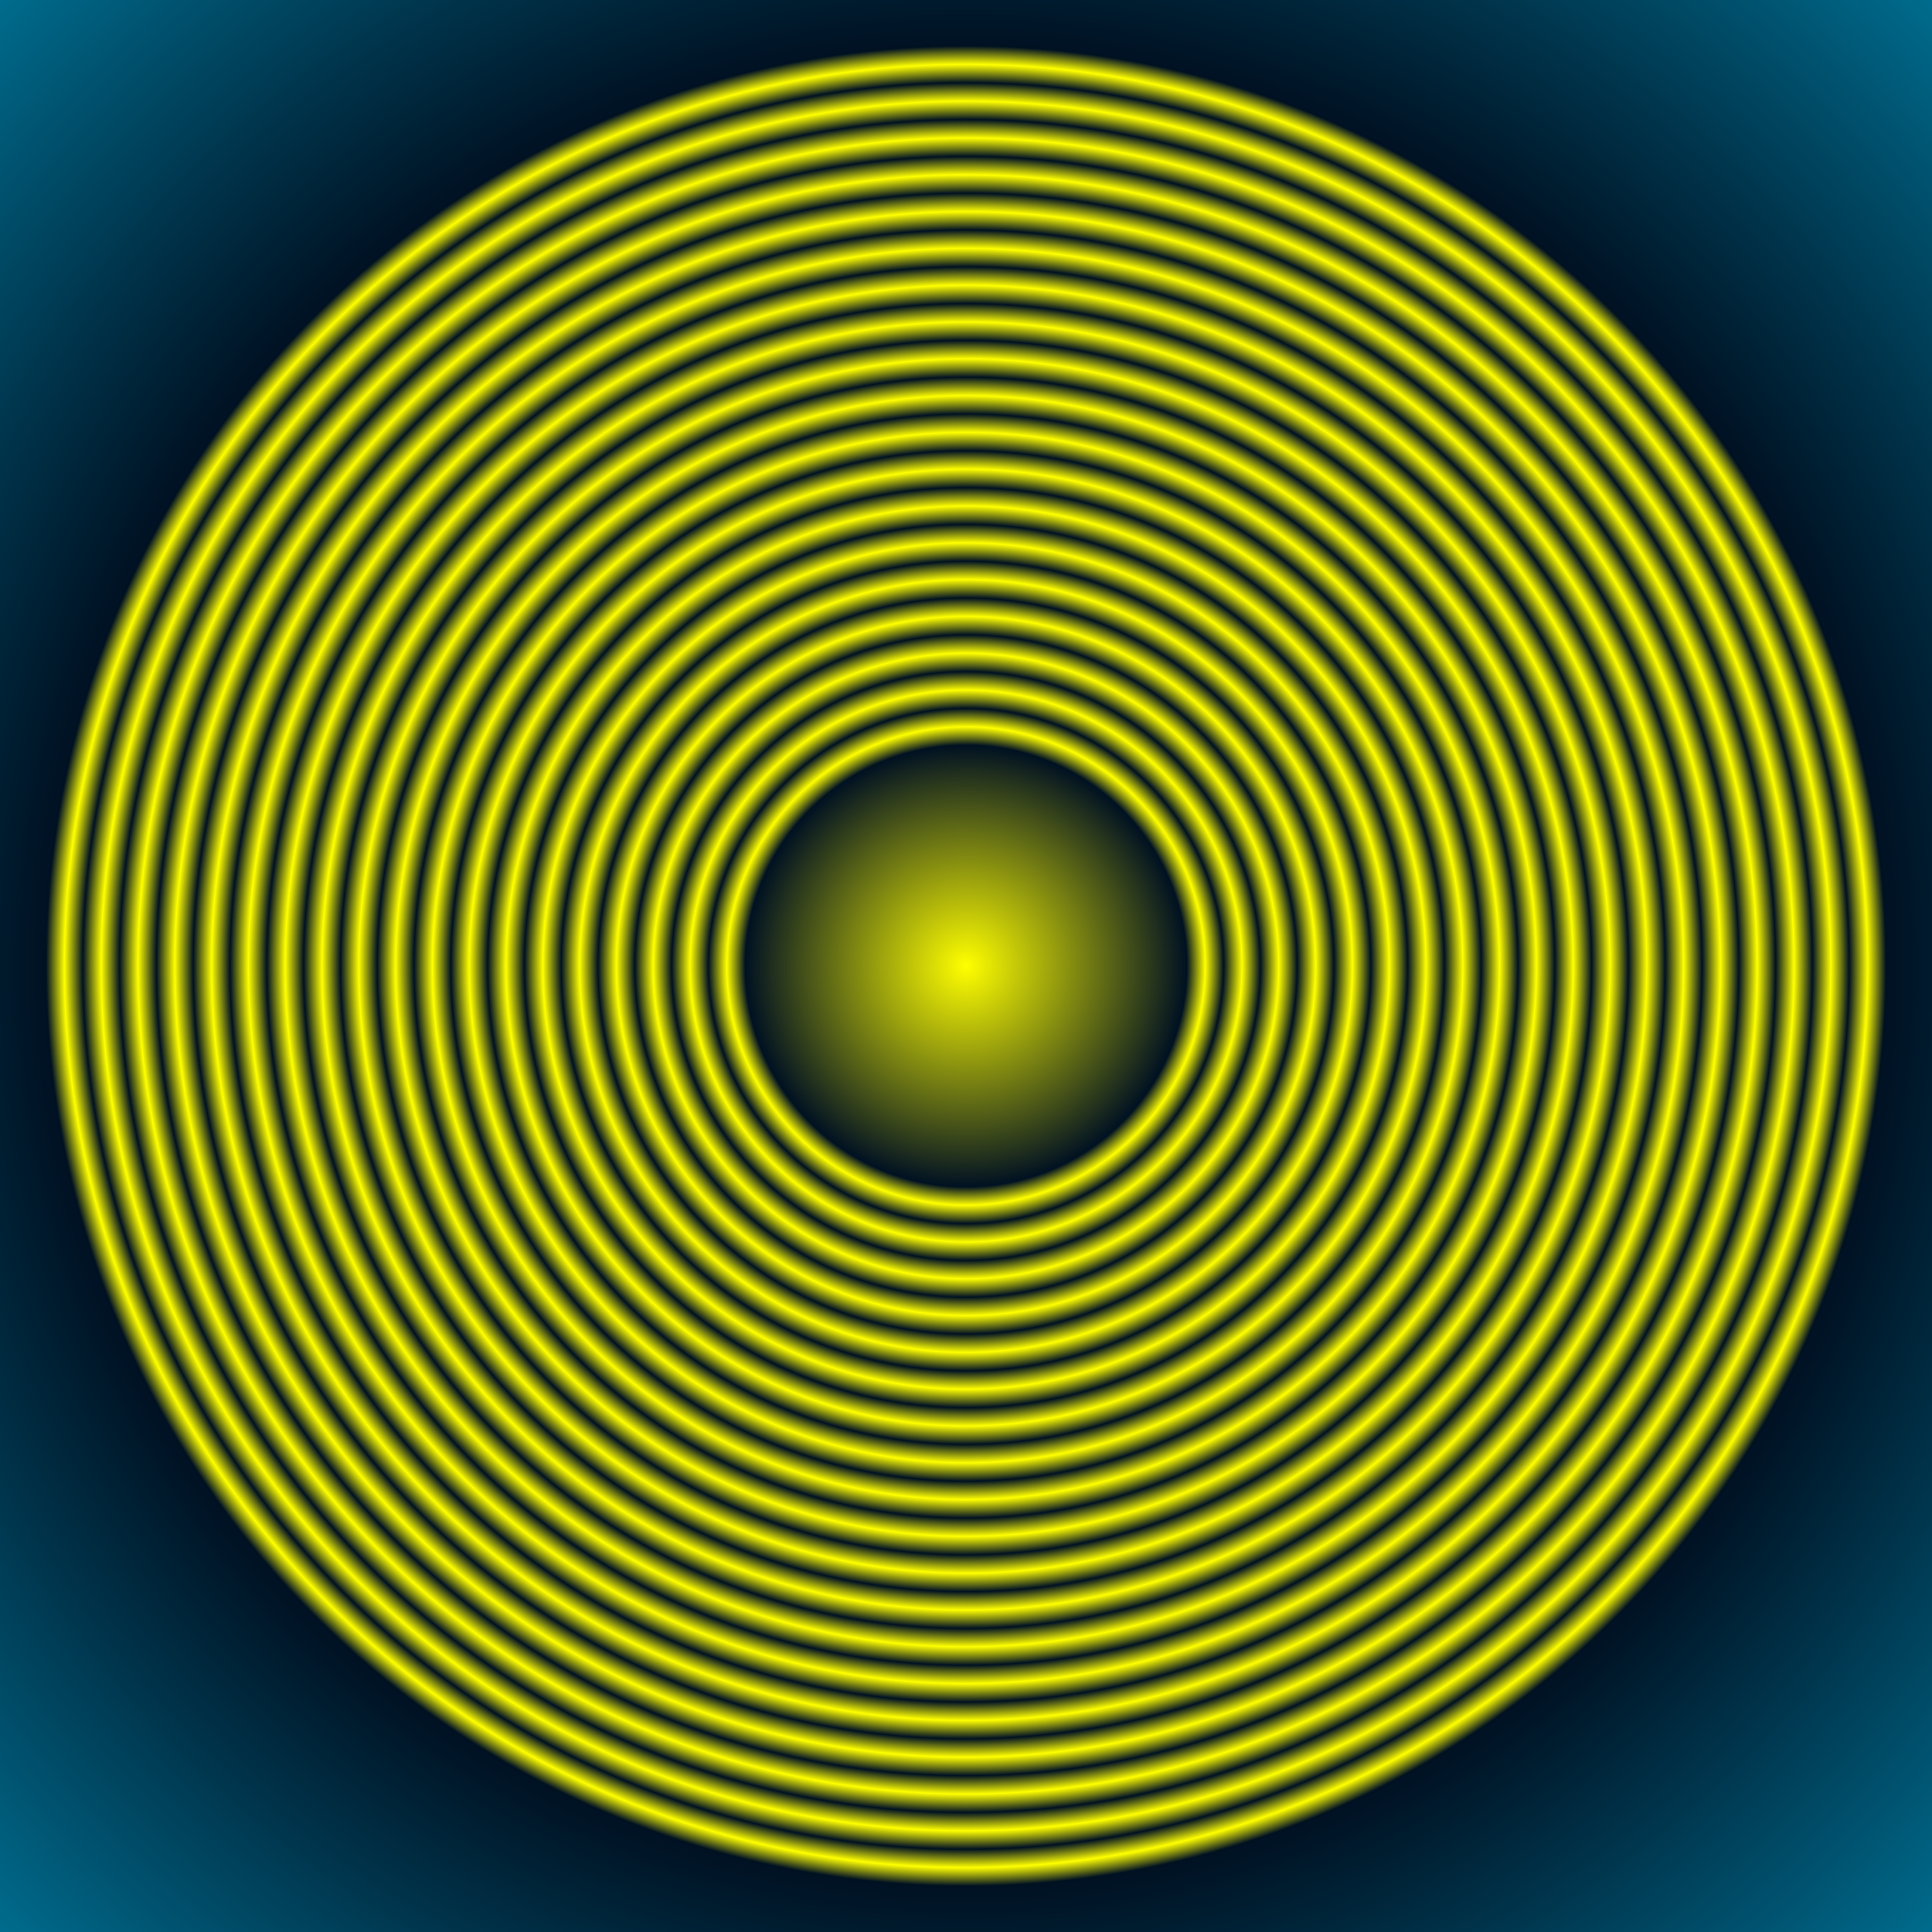
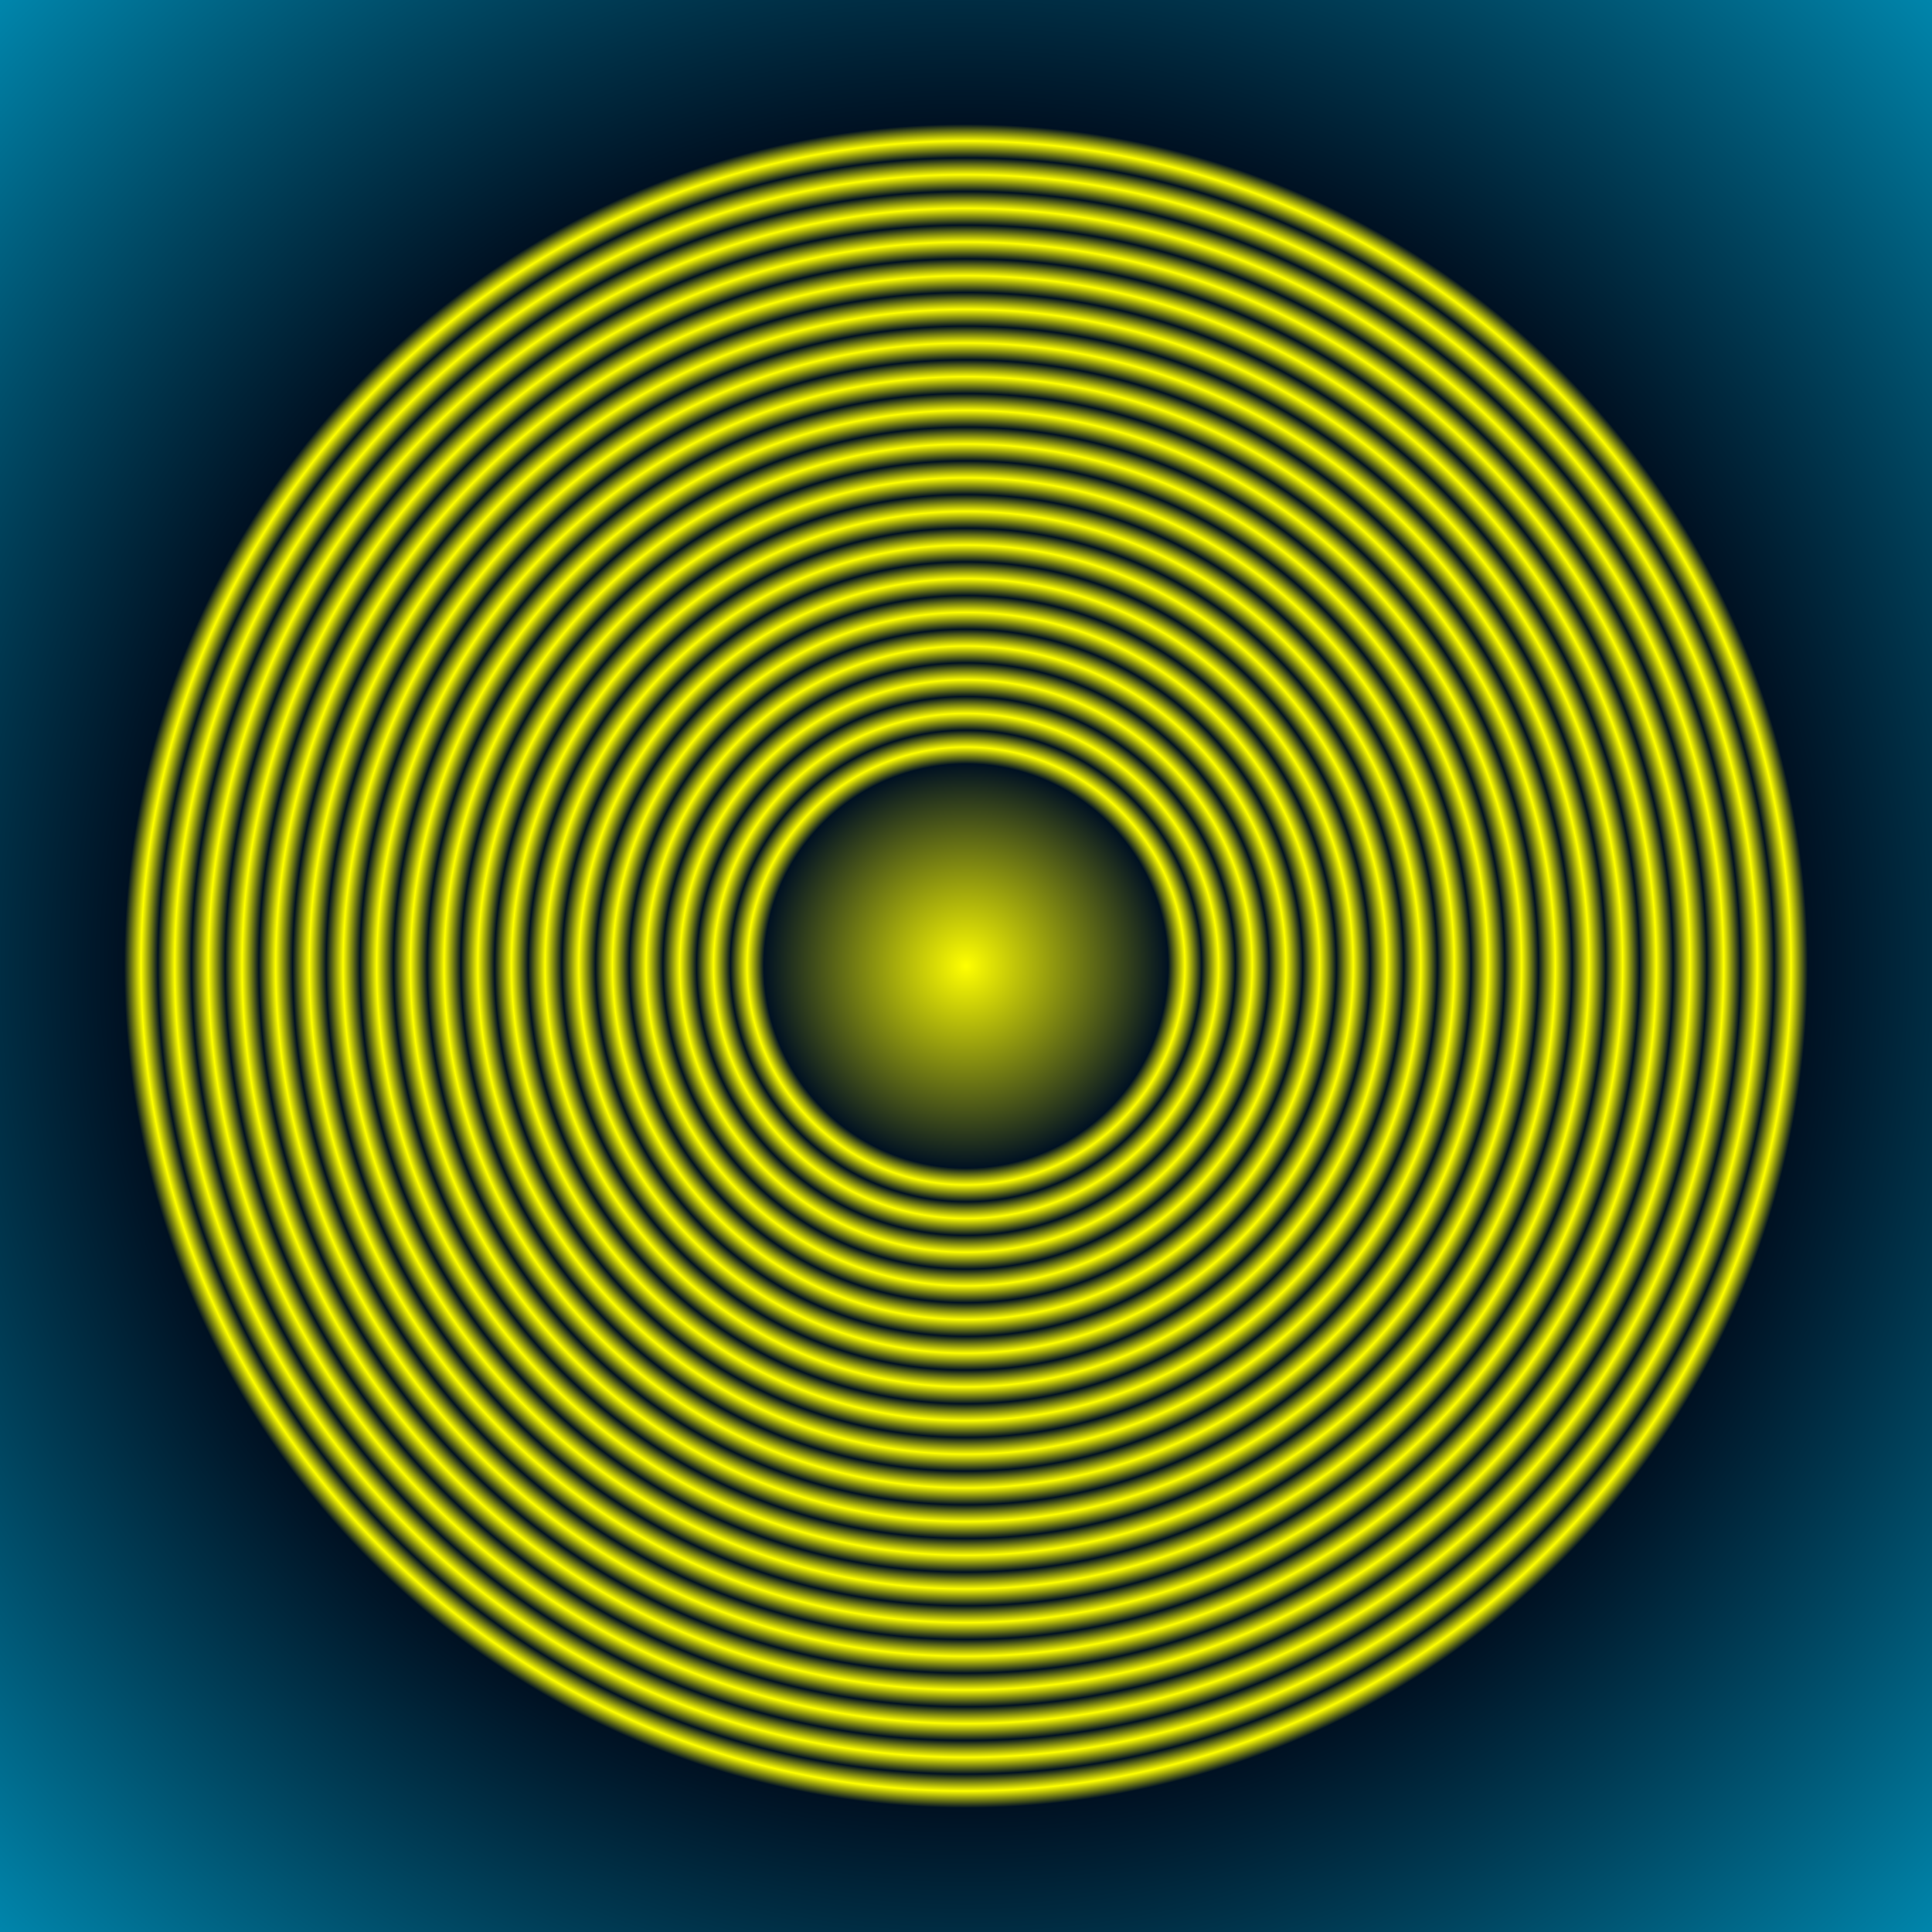
<svg xmlns="http://www.w3.org/2000/svg" xmlns:xlink="http://www.w3.org/1999/xlink" width="210mm" height="210mm" viewBox="0 0 210 210" version="1.1">
  <defs>
    <linearGradient id="linearGradient7">
      <stop offset="0.00" style="stop-color:#ffff00;stop-opacity:1" />
      <stop offset="0.12" style="stop-color:#001122;stop-opacity:1" />
      <stop offset="0.13" style="stop-color:#ffff00;stop-opacity:1" />
      <stop offset="0.14" style="stop-color:#001122;stop-opacity:1" />
      <stop offset="0.15" style="stop-color:#ffff00;stop-opacity:1" />
      <stop offset="0.16" style="stop-color:#001122;stop-opacity:1" />
      <stop offset="0.17" style="stop-color:#ffff00;stop-opacity:1" />
      <stop offset="0.18" style="stop-color:#001122;stop-opacity:1" />
      <stop offset="0.19" style="stop-color:#ffff00;stop-opacity:1" />
      <stop offset="0.20" style="stop-color:#001122;stop-opacity:1" />
      <stop offset="0.21" style="stop-color:#ffff00;stop-opacity:1" />
      <stop offset="0.22" style="stop-color:#001122;stop-opacity:1" />
      <stop offset="0.23" style="stop-color:#ffff00;stop-opacity:1" />
      <stop offset="0.24" style="stop-color:#001122;stop-opacity:1" />
      <stop offset="0.25" style="stop-color:#ffff00;stop-opacity:1" />
      <stop offset="0.26" style="stop-color:#001122;stop-opacity:1" />
      <stop offset="0.27" style="stop-color:#ffff00;stop-opacity:1" />
      <stop offset="0.28" style="stop-color:#001122;stop-opacity:1" />
      <stop offset="0.29" style="stop-color:#ffff00;stop-opacity:1" />
      <stop offset="0.30" style="stop-color:#001122;stop-opacity:1" />
      <stop offset="0.31" style="stop-color:#ffff00;stop-opacity:1" />
      <stop offset="0.32" style="stop-color:#001122;stop-opacity:1" />
      <stop offset="0.33" style="stop-color:#ffff00;stop-opacity:1" />
      <stop offset="0.34" style="stop-color:#001122;stop-opacity:1" />
      <stop offset="0.35" style="stop-color:#ffff00;stop-opacity:1" />
      <stop offset="0.36" style="stop-color:#001122;stop-opacity:1" />
      <stop offset="0.37" style="stop-color:#ffff00;stop-opacity:1" />
      <stop offset="0.38" style="stop-color:#001122;stop-opacity:1" />
      <stop offset="0.39" style="stop-color:#ffff00;stop-opacity:1" />
      <stop offset="0.40" style="stop-color:#001122;stop-opacity:1" />
      <stop offset="0.41" style="stop-color:#ffff00;stop-opacity:1" />
      <stop offset="0.42" style="stop-color:#001122;stop-opacity:1" />
      <stop offset="0.43" style="stop-color:#ffff00;stop-opacity:1" />
      <stop offset="0.44" style="stop-color:#001122;stop-opacity:1" />
      <stop offset="0.45" style="stop-color:#ffff00;stop-opacity:1" />
      <stop offset="0.46" style="stop-color:#001122;stop-opacity:1" />
      <stop offset="0.47" style="stop-color:#ffff00;stop-opacity:1" />
      <stop offset="0.48" style="stop-color:#001122;stop-opacity:1" />
      <stop offset="0.49" style="stop-color:#ffff00;stop-opacity:1" />
      <stop offset="0.50" style="stop-color:#001122;stop-opacity:1" />
      <stop offset="1.00" style="stop-color:#00ccff;stop-opacity:1" />
    </linearGradient>
-     <radialGradient xlink:href="#linearGradient7" id="radialGradient77824" cx="105" cy="105" fx="105" fy="105" r="200" gradientUnits="userSpaceOnUse" />
+     <radialGradient xlink:href="#linearGradient7" id="radialGradient77824" cx="105" cy="105" fx="105" fy="105" r="183" gradientUnits="userSpaceOnUse" />
  </defs>
  <rect style="        fill:url(#radialGradient77824);        fill-opacity:1;" width="210" height="210" x="0" y="0" />
</svg>
